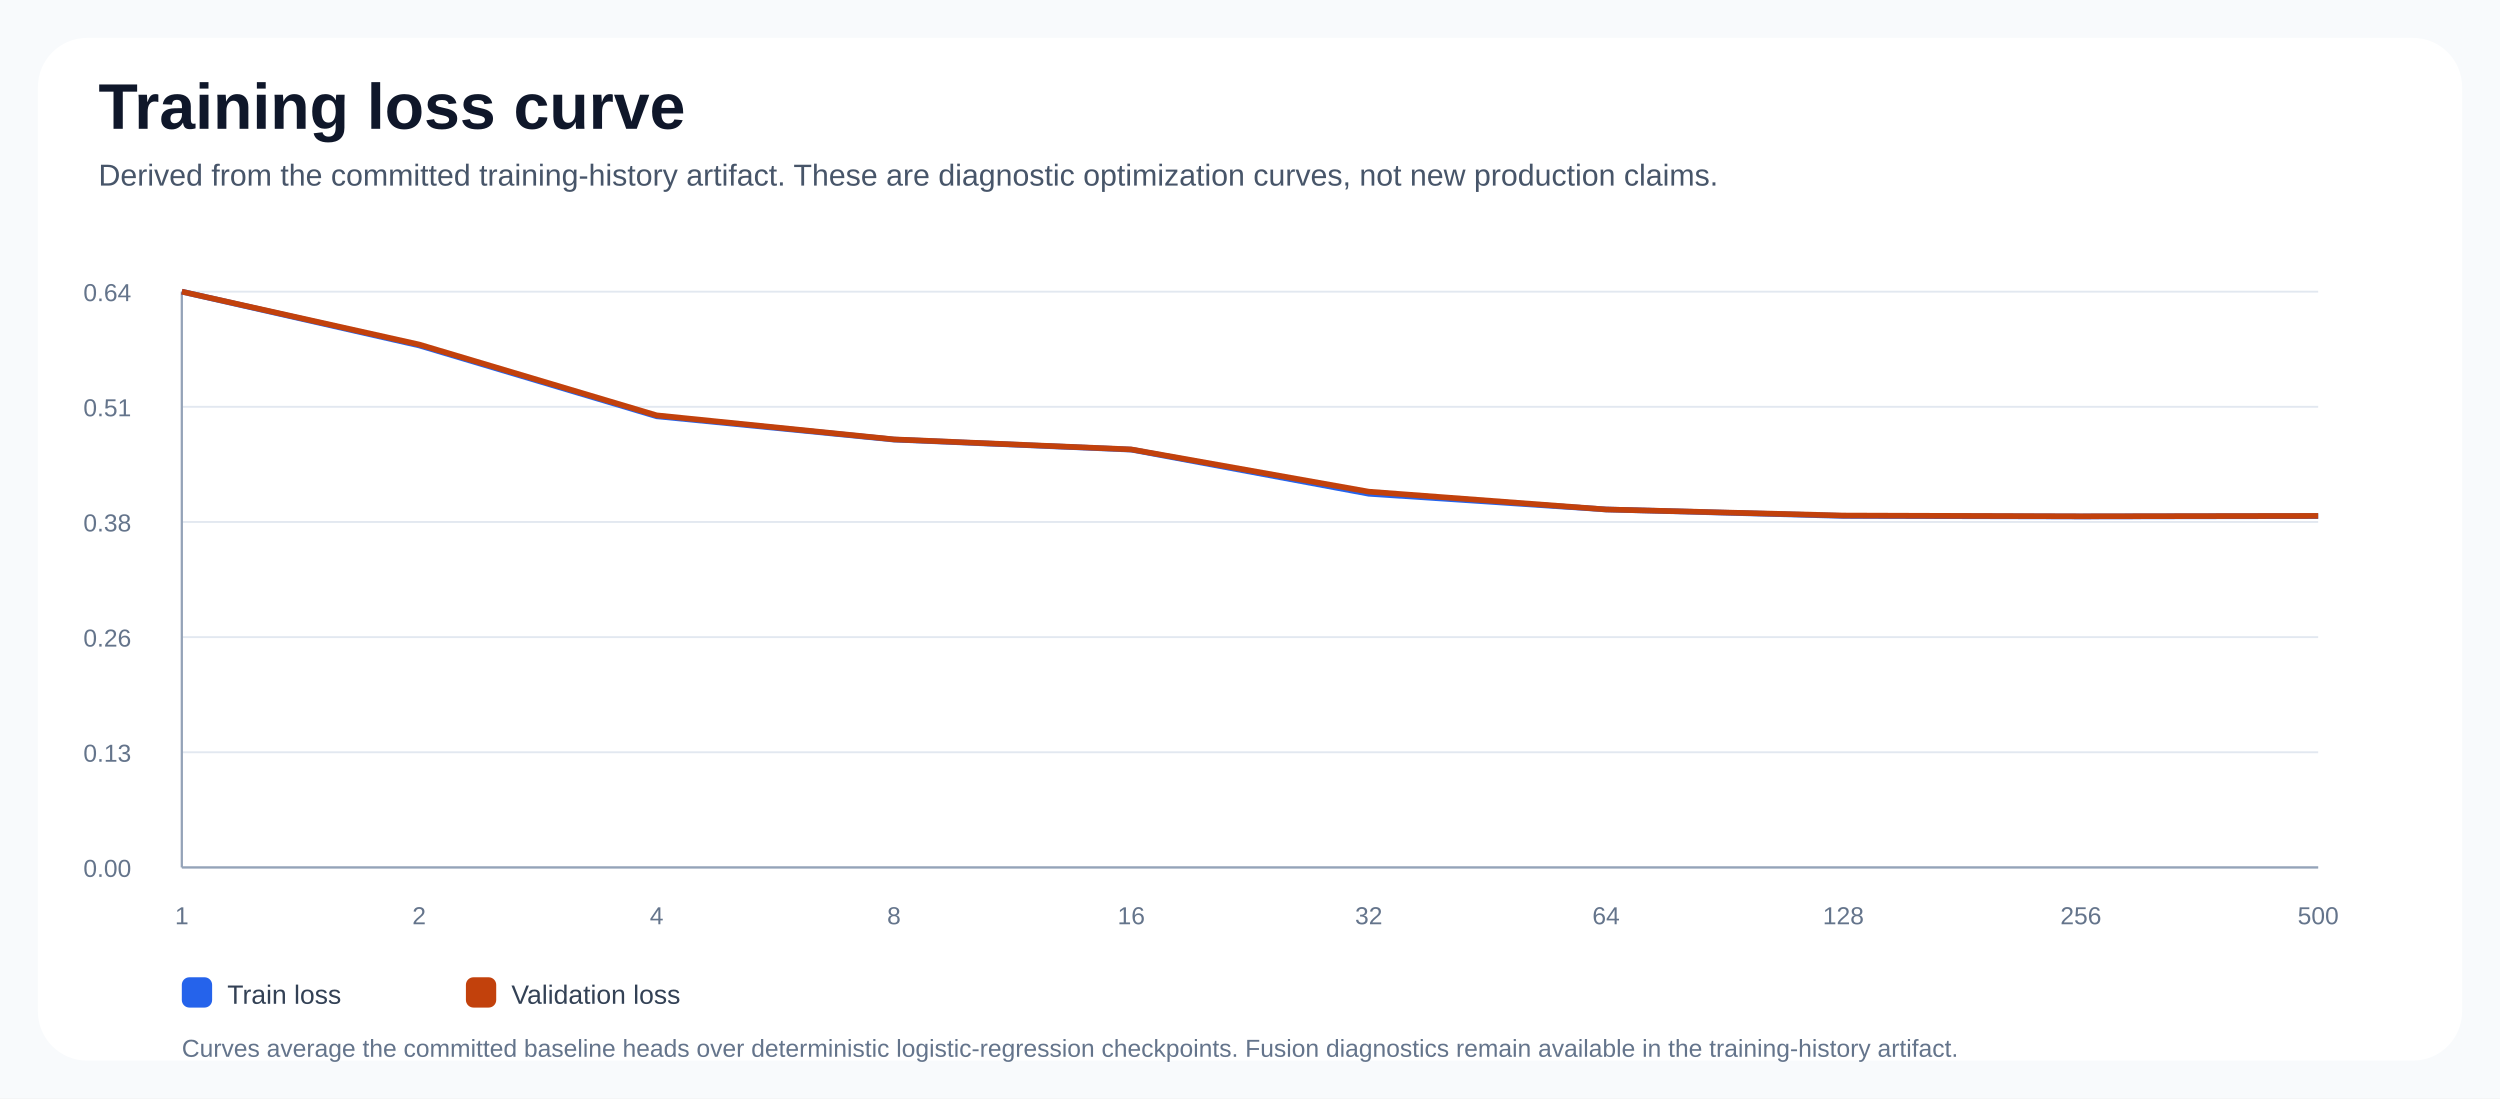
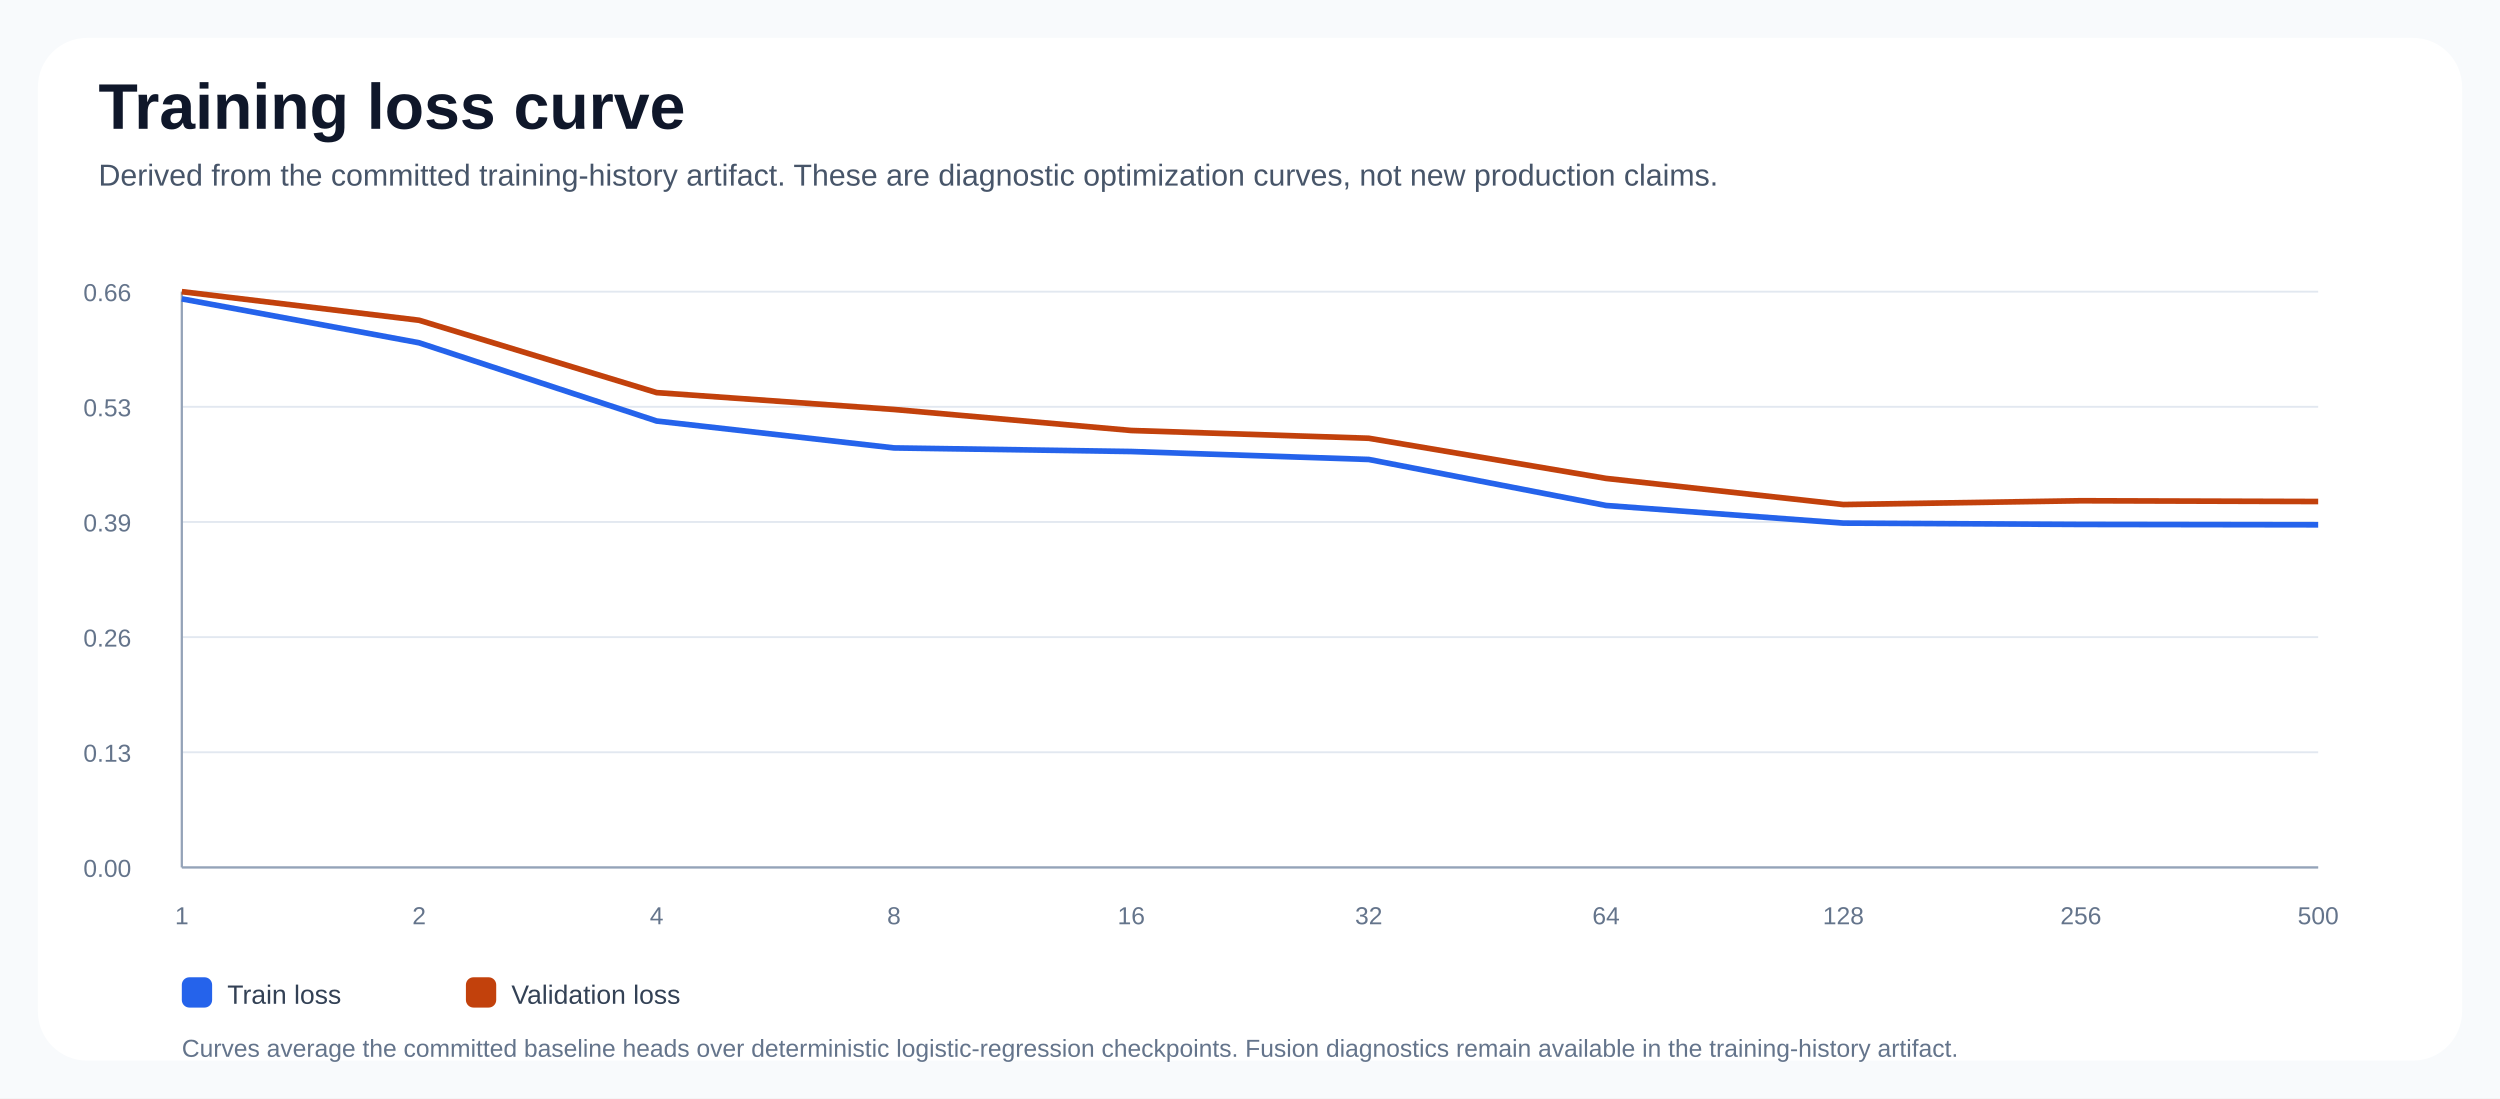
<svg xmlns="http://www.w3.org/2000/svg" width="1320" height="580" viewBox="0 0 1320 580" role="img">
  <style>
text { font-family: 'Segoe UI', Arial, sans-serif; fill: #0f172a; }
.title { font-size: 34px; font-weight: 700; }
.subtitle { font-size: 16px; fill: #475569; }
.card { fill: #ffffff; stroke: #cbd5e1; stroke-width: 1.5; rx: 20; }
.accent { fill: #eff6ff; stroke: #60a5fa; stroke-width: 1.5; rx: 20; }
.warn { fill: #fff7ed; stroke: #fb923c; stroke-width: 1.5; rx: 20; }
.label { font-size: 15px; font-weight: 600; fill: #475569; }
.value { font-size: 32px; font-weight: 700; }
.value-compact { font-size: 22px; font-weight: 700; }
.small { font-size: 13px; fill: #64748b; }
.axis { stroke: #94a3b8; stroke-width: 1.2; }
.grid { stroke: #e2e8f0; stroke-width: 1; }
.legend { font-size: 14px; fill: #334155; }
.stub { font-size: 20px; font-weight: 600; }
</style>
  <rect x="0" y="0" width="1320" height="580" fill="#f8fafc" />
  <rect x="20" y="20" width="1280" height="540" fill="#ffffff" rx="26" />
  <text class="title" x="52" y="68">Training loss curve</text>
  <text class="subtitle" x="52" y="98">Derived from the committed training-history artifact. These are diagnostic optimization curves, not new production claims.</text>
  <line class="grid" x1="96" y1="458.0" x2="1224" y2="458.0" />
  <text class="small" x="44" y="463.0">0.00</text>
  <line class="grid" x1="96" y1="397.2" x2="1224" y2="397.2" />
  <text class="small" x="44" y="402.2">0.13</text>
  <line class="grid" x1="96" y1="336.4" x2="1224" y2="336.4" />
  <text class="small" x="44" y="341.4">0.26</text>
  <line class="grid" x1="96" y1="275.6" x2="1224" y2="275.6" />
-   <text class="small" x="44" y="280.6">0.38</text>
+   <text class="small" x="44" y="280.6">0.39</text>
  <line class="grid" x1="96" y1="214.8" x2="1224" y2="214.8" />
-   <text class="small" x="44" y="219.8">0.51</text>
+   <text class="small" x="44" y="219.8">0.53</text>
  <line class="grid" x1="96" y1="154.0" x2="1224" y2="154.0" />
-   <text class="small" x="44" y="159.0">0.64</text>
+   <text class="small" x="44" y="159.0">0.66</text>
  <line class="axis" x1="96" y1="154" x2="96" y2="458" />
  <line class="axis" x1="96" y1="458" x2="1224" y2="458" />
-   <polyline fill="none" stroke="#2563eb" stroke-width="3" points="96.0,154.0 221.3,182.4 346.7,219.8 472.0,232.1 597.3,237.4 722.7,260.7 848.0,269.0 973.3,272.4 1098.7,272.7 1224.0,272.5" />
-   <polyline fill="none" stroke="#c2410c" stroke-width="3" points="96.0,154.0 221.3,181.9 346.7,219.3 472.0,232.0 597.3,237.3 722.7,259.6 848.0,269.0 973.3,272.2 1098.7,272.6 1224.0,272.4" />
+   <polyline fill="none" stroke="#2563eb" stroke-width="3" points="96.0,157.8 221.3,181.0 346.7,222.3 472.0,236.5 597.3,238.4 722.7,242.6 848.0,266.9 973.3,276.2 1098.7,276.9 1224.0,277.1" />
+   <polyline fill="none" stroke="#c2410c" stroke-width="3" points="96.0,154.0 221.3,169.1 346.7,207.3 472.0,216.2 597.3,227.3 722.7,231.4 848.0,252.6 973.3,266.4 1098.7,264.4 1224.0,264.8" />
  <text class="small" x="96.0" y="488" text-anchor="middle">1</text>
  <text class="small" x="221.3" y="488" text-anchor="middle">2</text>
  <text class="small" x="346.7" y="488" text-anchor="middle">4</text>
  <text class="small" x="472.0" y="488" text-anchor="middle">8</text>
  <text class="small" x="597.3" y="488" text-anchor="middle">16</text>
  <text class="small" x="722.7" y="488" text-anchor="middle">32</text>
  <text class="small" x="848.0" y="488" text-anchor="middle">64</text>
  <text class="small" x="973.3" y="488" text-anchor="middle">128</text>
  <text class="small" x="1098.7" y="488" text-anchor="middle">256</text>
  <text class="small" x="1224.0" y="488" text-anchor="middle">500</text>
  <rect x="96" y="516" width="16" height="16" fill="#2563eb" rx="4" />
  <text class="legend" x="120" y="530">Train loss</text>
  <rect x="246" y="516" width="16" height="16" fill="#c2410c" rx="4" />
  <text class="legend" x="270" y="530">Validation loss</text>
  <text class="small" x="96" y="558">Curves average the committed baseline heads over deterministic logistic-regression checkpoints. Fusion diagnostics remain available in the training-history artifact.</text>
</svg>
